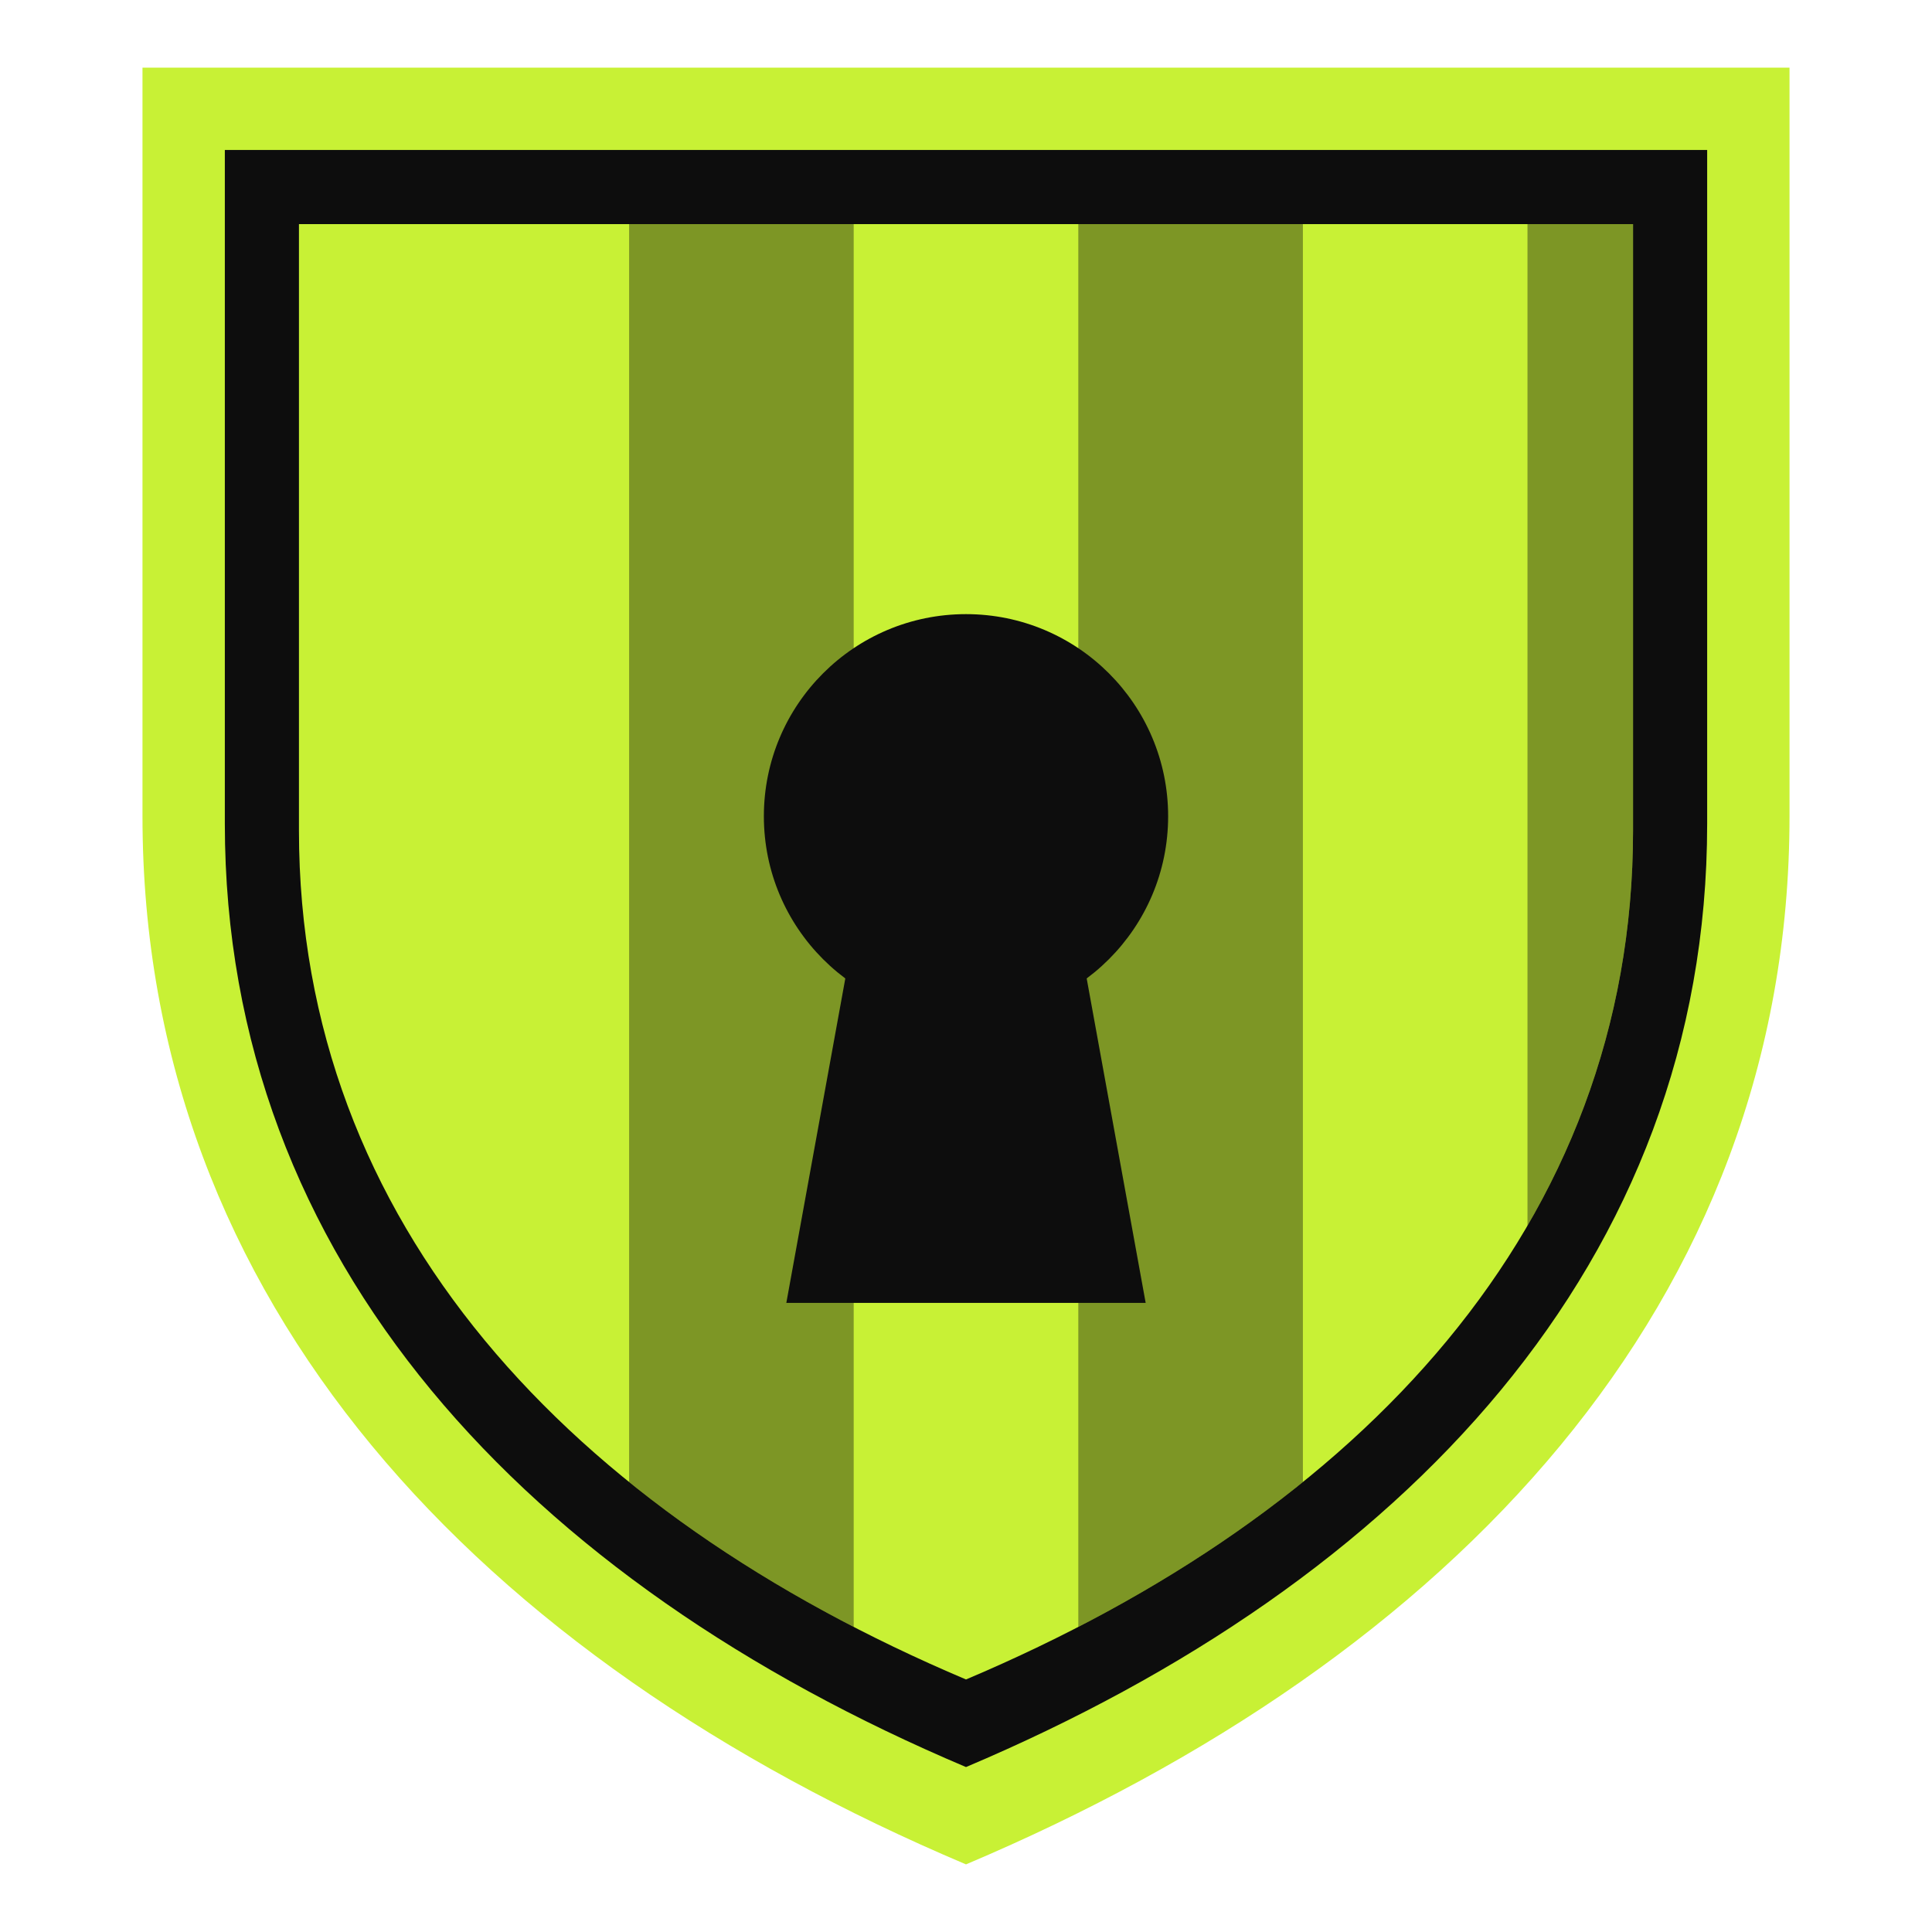
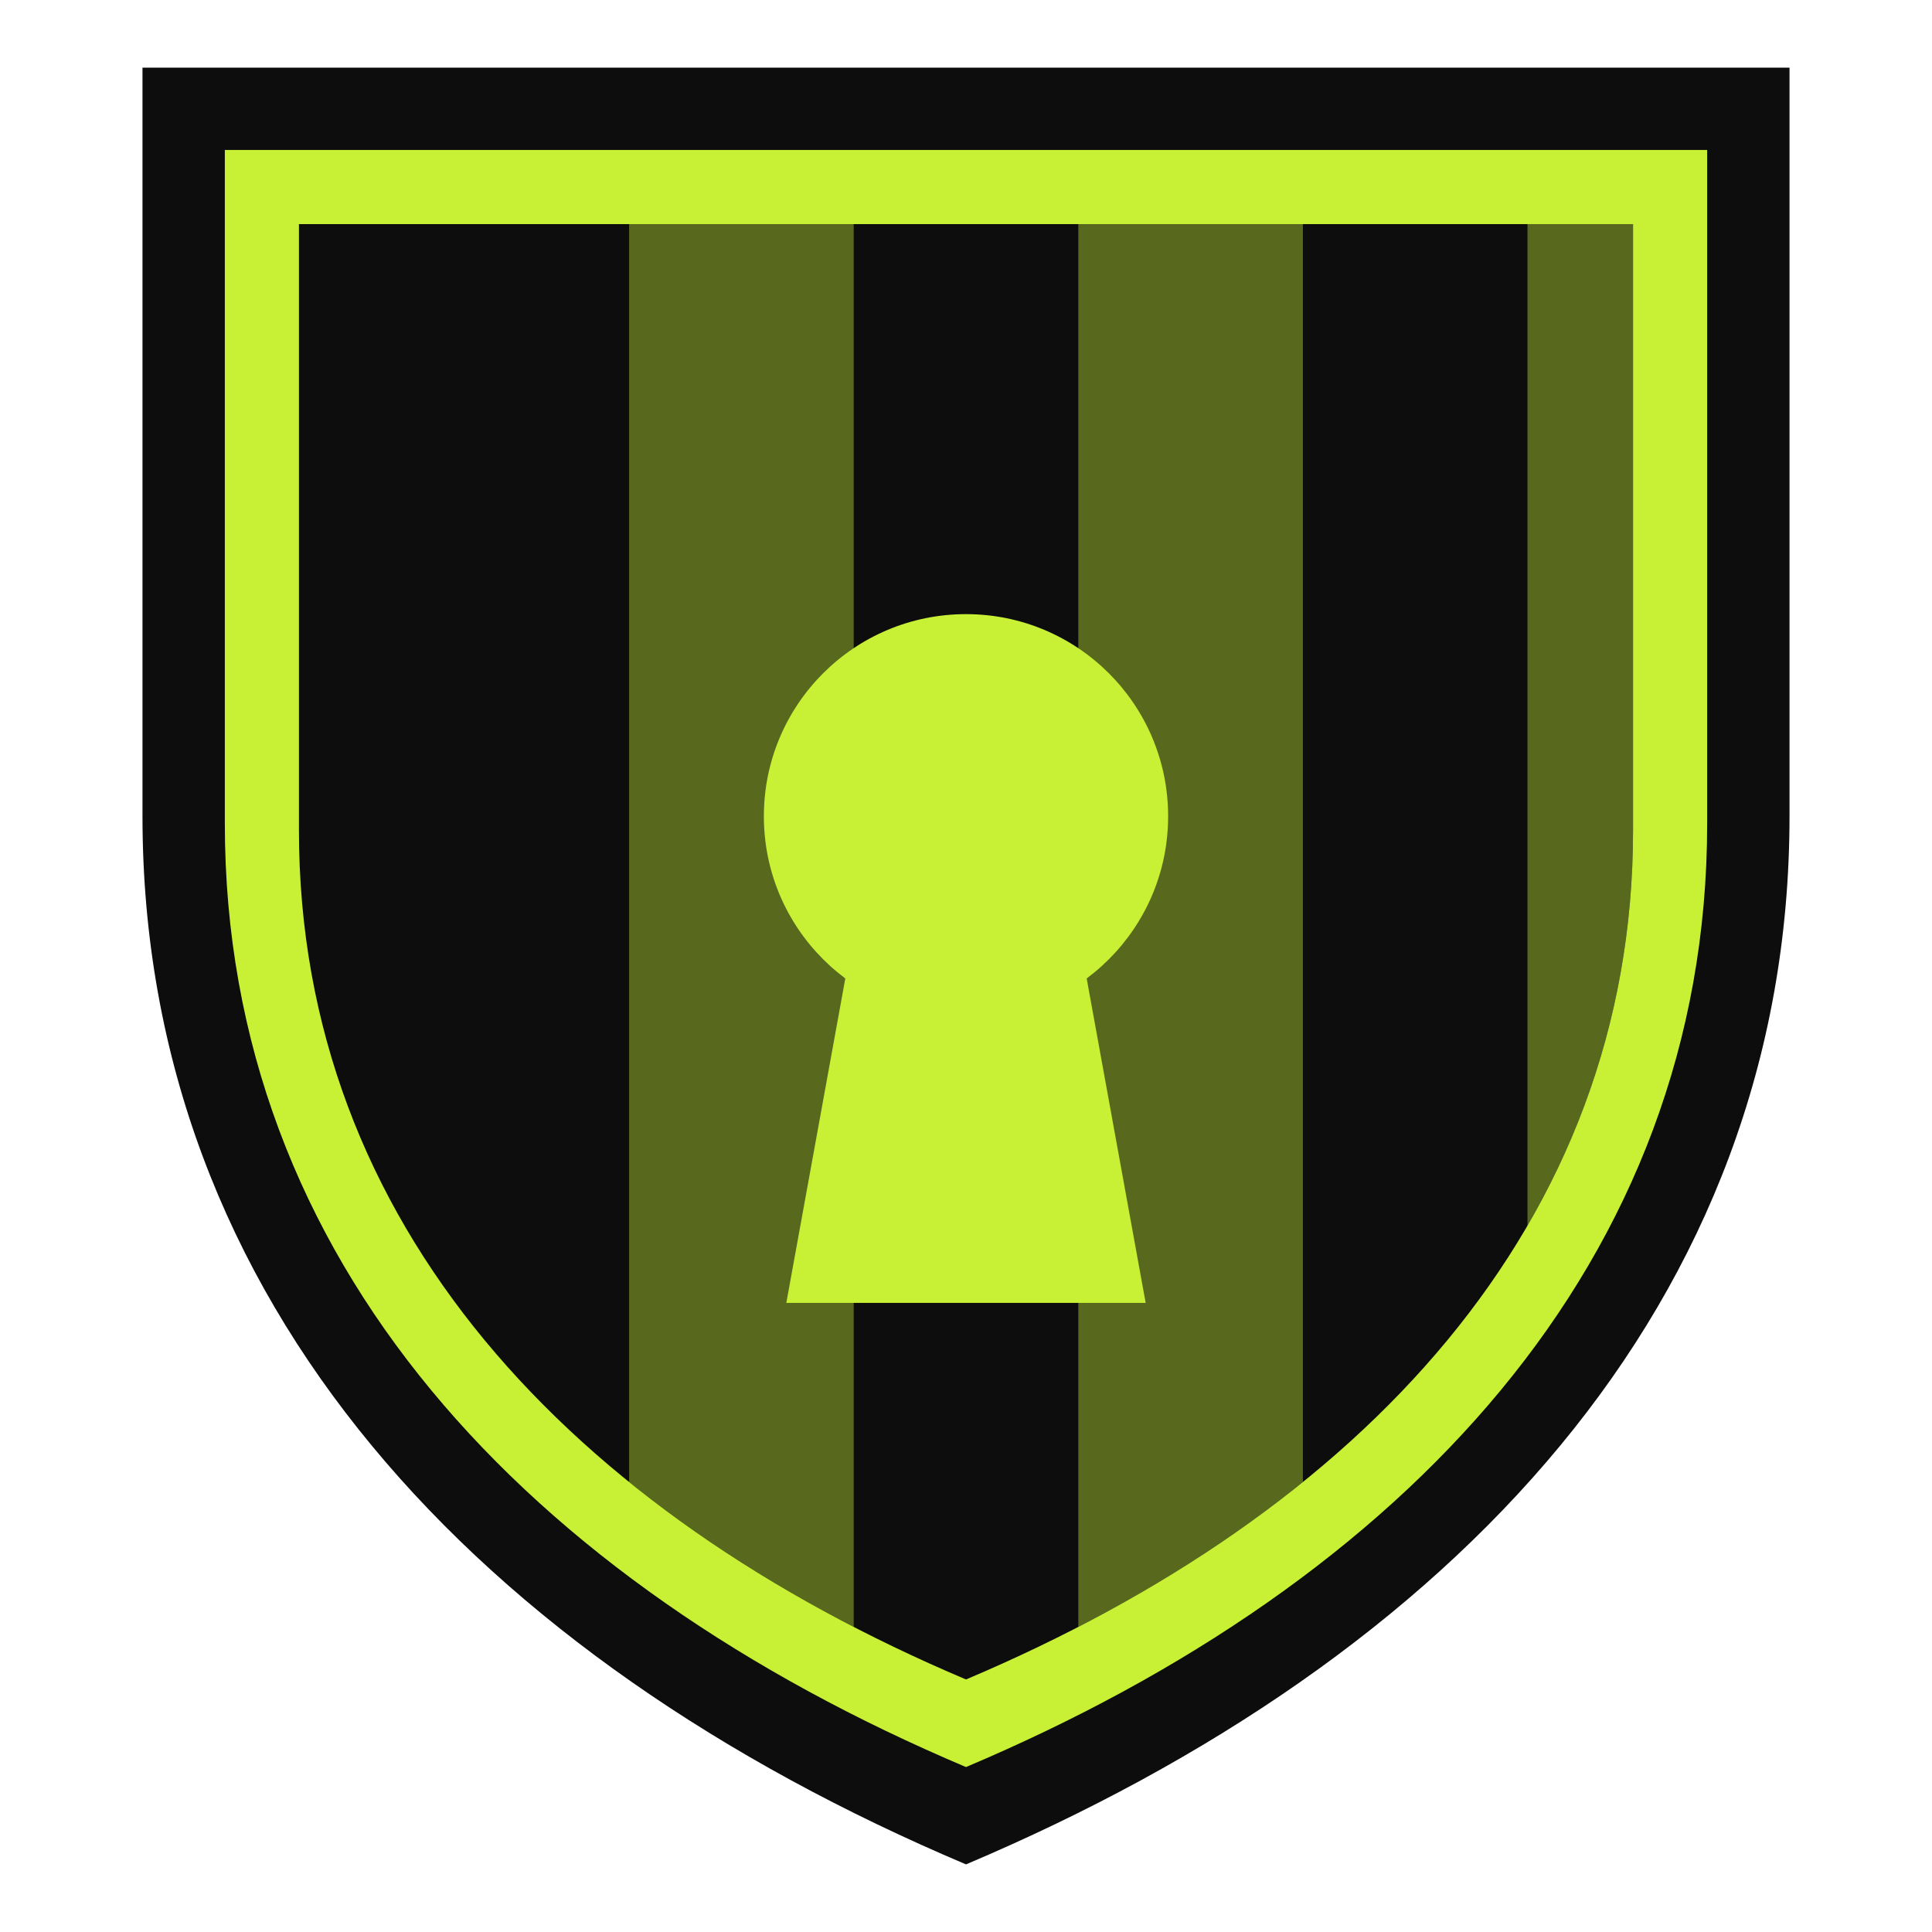
<svg xmlns="http://www.w3.org/2000/svg" viewBox="0 0 64 64" width="64" height="64">
  <g transform="translate(-7.68 -11.40) scale(1.24)">
-     <path d="M10 11 H54 V31 C54 44 45 53.5 32 59 C19 53.5 10 44 10 31 Z" fill="#c8f135" transform="translate(32 33) scale(1) translate(-32 -33)" />
-     <path d="M10 11 H54 V31 C54 44 45 53.5 32 59 C19 53.5 10 44 10 31 Z" fill="#0d0d0d" transform="translate(32 33) scale(0.9) translate(-32 -33)" />
-     <path d="M10 11 H54 V31 C54 44 45 53.5 32 59 C19 53.5 10 44 10 31 Z" fill="#c8f135" transform="translate(32 33) scale(0.81) translate(-32 -33)" />
+     <path d="M10 11 H54 V31 C54 44 45 53.5 32 59 C19 53.5 10 44 10 31 Z" fill="#0d0d0d" transform="translate(32 33) scale(1) translate(-32 -33)" />
+     <path d="M10 11 H54 V31 C54 44 45 53.5 32 59 C19 53.5 10 44 10 31 Z" fill="#c8f135" transform="translate(32 33) scale(0.9) translate(-32 -33)" />
+     <path d="M10 11 H54 V31 C54 44 45 53.5 32 59 C19 53.5 10 44 10 31 Z" fill="#0d0d0d" transform="translate(32 33) scale(0.81) translate(-32 -33)" />
    <defs>
      <clipPath id="f64">
        <path d="M10 11 H54 V31 C54 44 45 53.5 32 59 C19 53.5 10 44 10 31 Z" transform="translate(32 33) scale(0.81) translate(-32 -33)" />
      </clipPath>
    </defs>
    <g clip-path="url(#f64)">
-       <rect x="23" y="0" width="6" height="64" fill="#0d0d0d" opacity="0.4" />
-       <rect x="35" y="0" width="6" height="64" fill="#0d0d0d" opacity="0.4" />
-       <rect x="47" y="0" width="6" height="64" fill="#0d0d0d" opacity="0.4" />
+       <rect x="23" y="0" width="6" height="64" fill="#c8f135" opacity="0.4" />
+       <rect x="35" y="0" width="6" height="64" fill="#c8f135" opacity="0.4" />
+       <rect x="47" y="0" width="6" height="64" fill="#c8f135" opacity="0.4" />
    </g>
-     <circle cx="32" cy="31" r="5.4" fill="#0d0d0d" />
-     <path d="M28.8 35.2 L35.2 35.2 L36.8 44 L27.2 44 Z" fill="#0d0d0d" />
+     <circle cx="32" cy="31" r="5.4" fill="#c8f135" />
+     <path d="M28.8 35.2 L35.2 35.2 L36.8 44 L27.2 44 Z" fill="#c8f135" />
  </g>
</svg>
